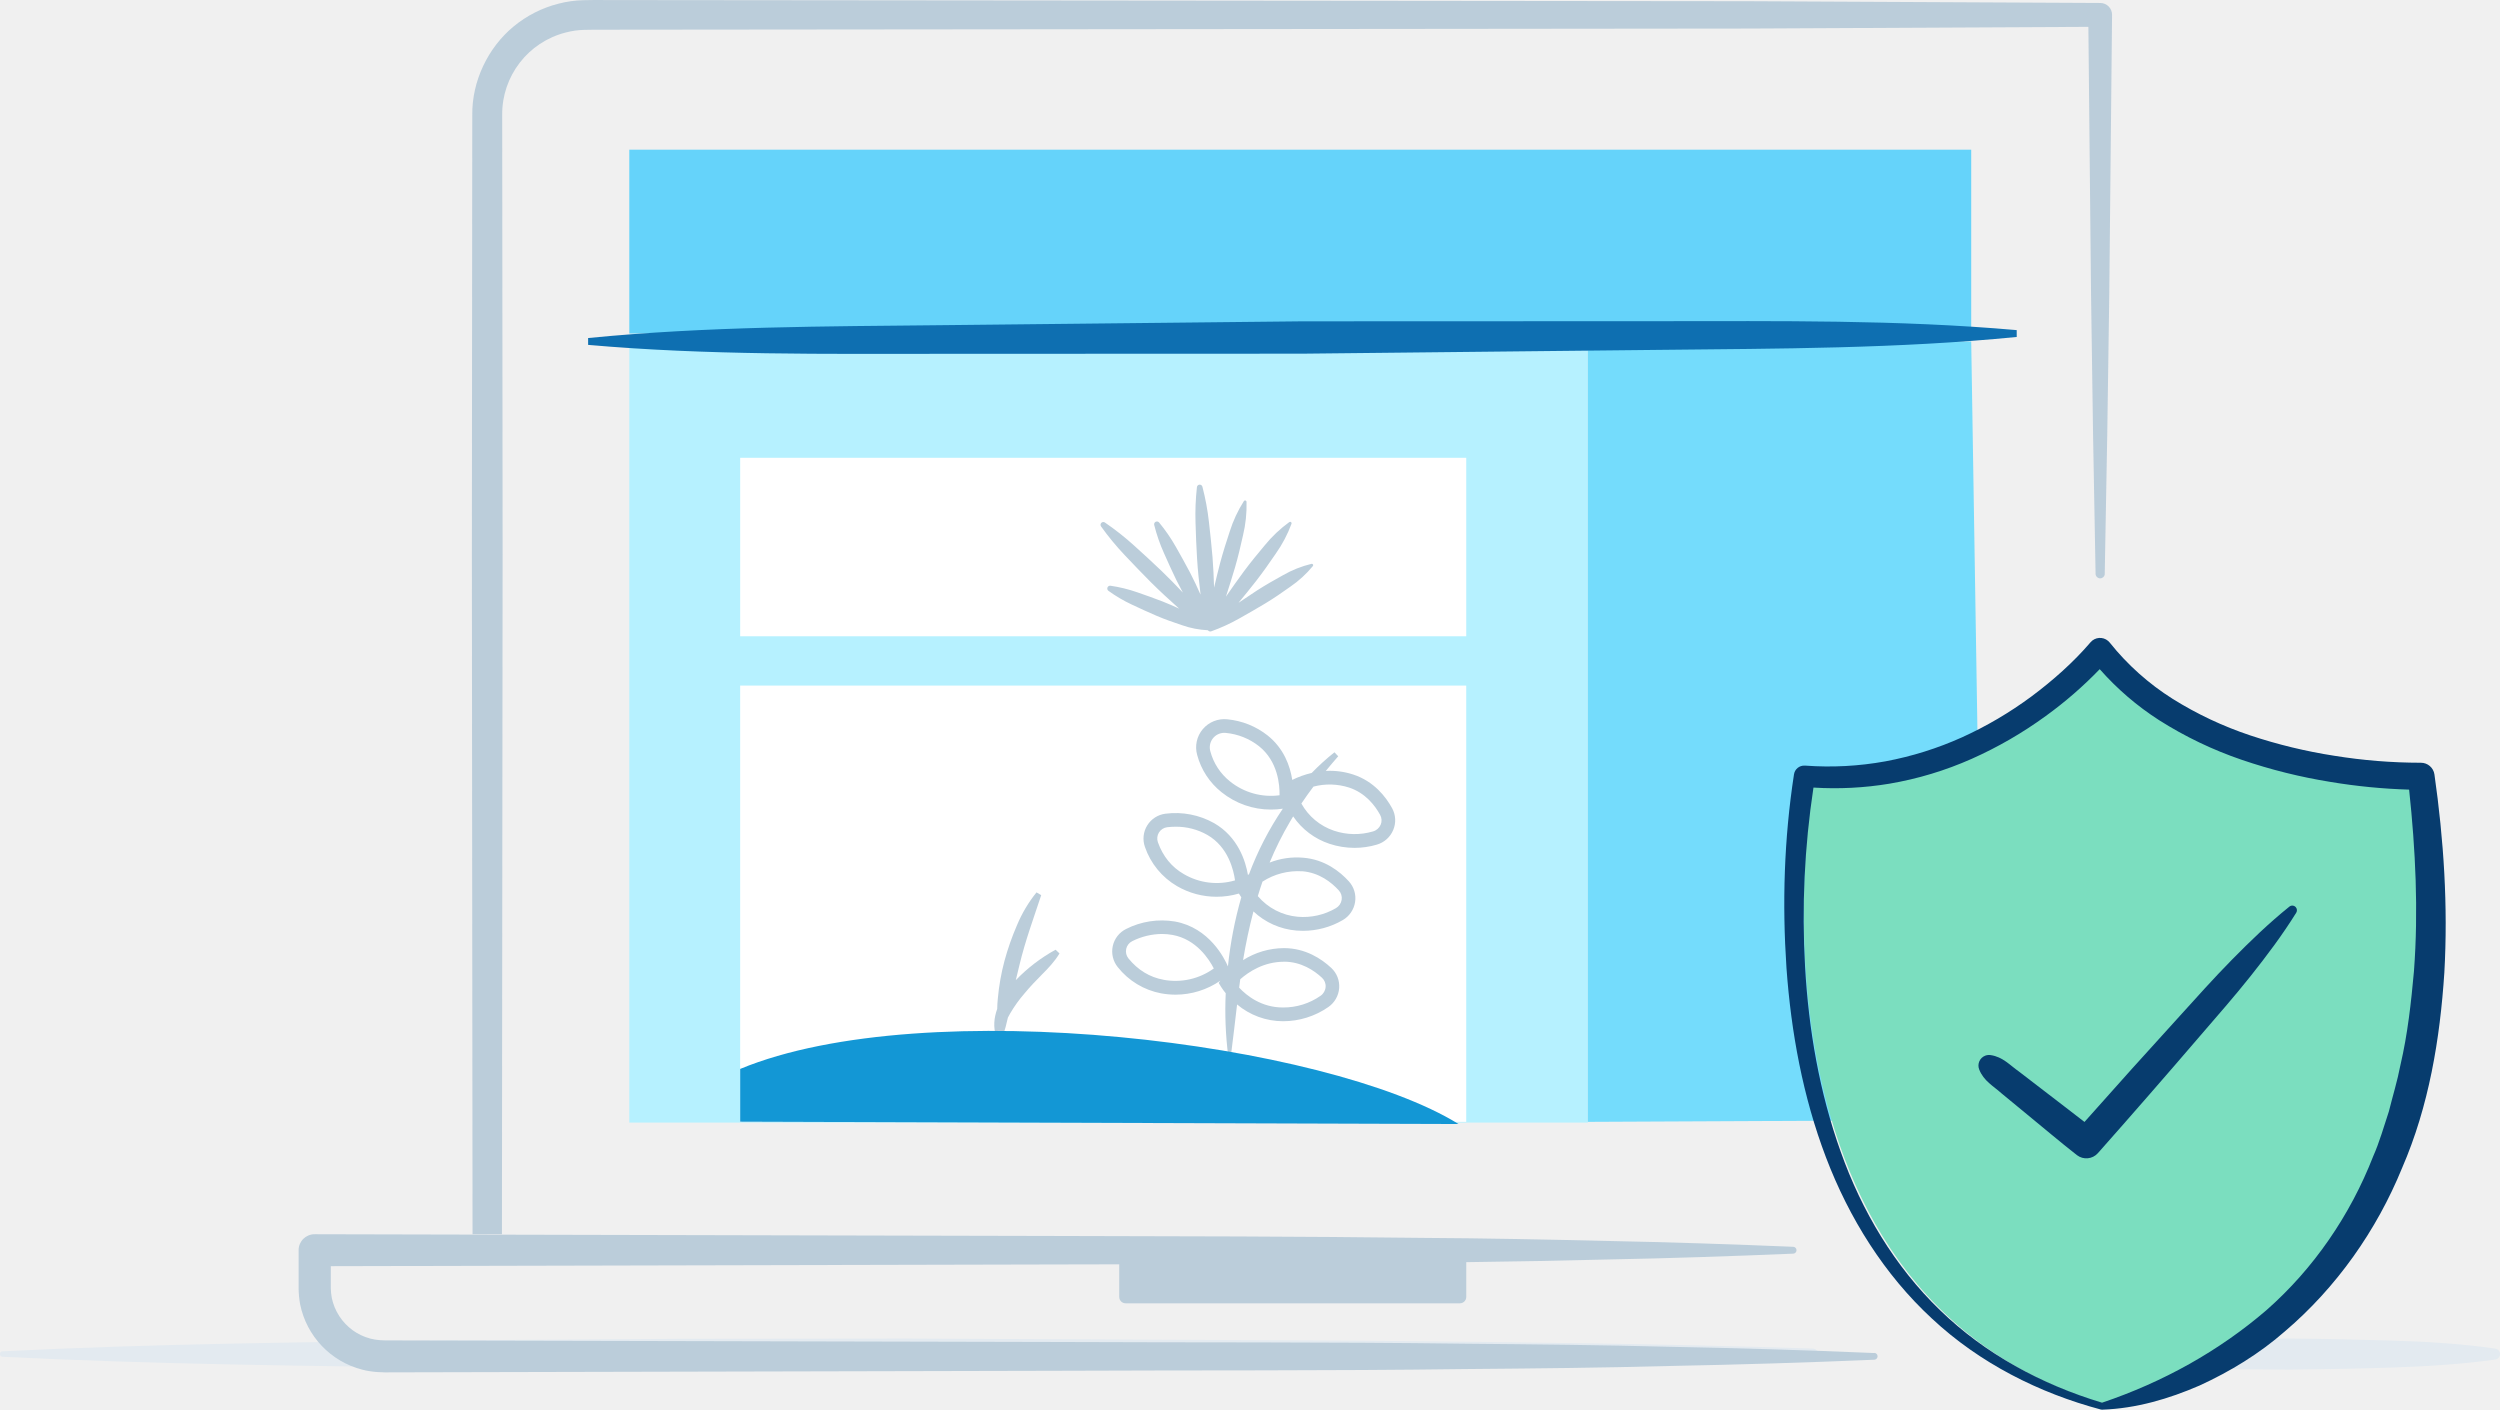
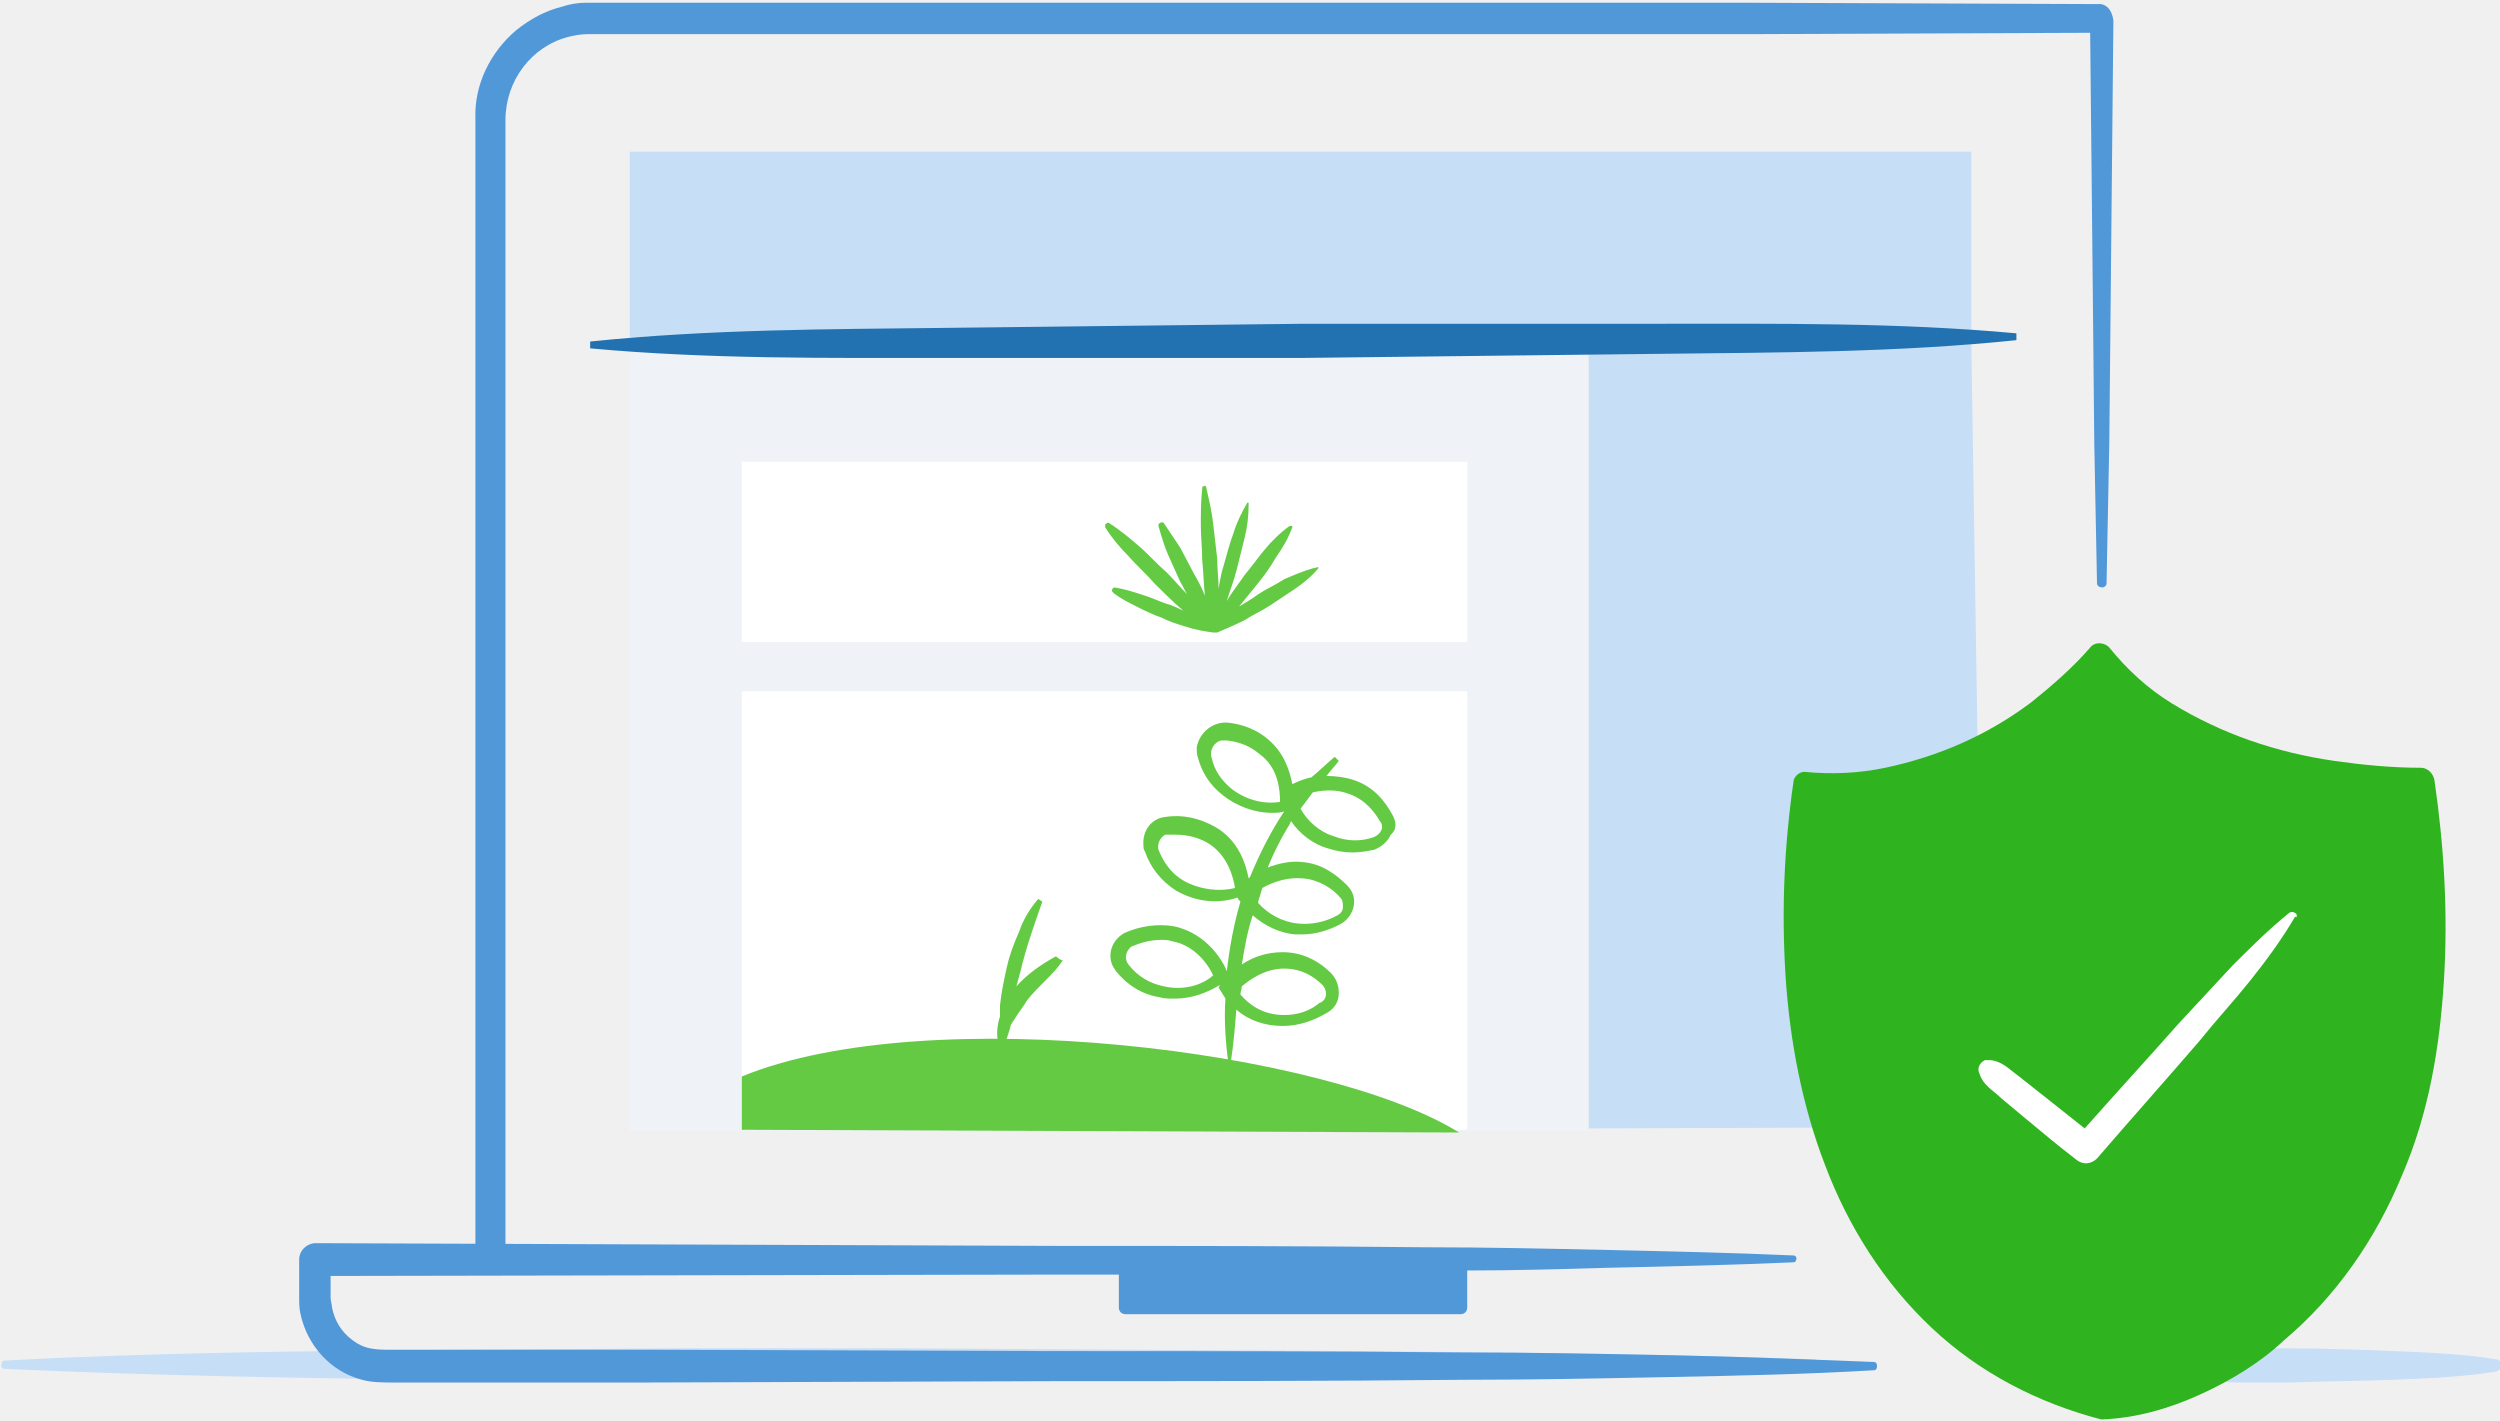
- <svg xmlns="http://www.w3.org/2000/svg" id="security" viewBox="0 0 1622.92 915.08">
-   <path d="M1732.85,2388.78c97.92-4.91,195.84-5.91,293.75-7.18l146.88-.94,146.88-.17,293.75,1.37c97.92.92,195.84,1.94,293.75,5.13a3.56,3.56,0,0,1,0,7.12c-97.92,3.19-195.84,4.21-293.75,5.13l-293.75,1.37-146.88-.17-146.88-.94c-97.92-1.27-195.84-2.27-293.75-7.18a1.78,1.78,0,0,1,0-3.56Z" transform="translate(-1731.16 -1511.55)" style="fill:#e3eaf0" />
-   <path d="M3085.81,2388.78c22.1-4.69,44.2-6.35,66.29-7.18l33.15-.94,33.15-.19c22.1.2,44.2.7,66.29,1.36s44.2,2,66.29,5.17a3.59,3.59,0,0,1,0,7.12c-22.1,3.12-44.2,4.41-66.29,5.17s-44.2,1.15-66.29,1.36l-33.15-.19-33.15-.94c-22.1-.83-44.2-2.49-66.29-7.18a1.82,1.82,0,0,1,0-3.56Z" transform="translate(-1731.16 -1511.55)" style="fill:#e3eaf0" />
-   <polyline points="408.52 728.75 408.52 219.08 1030.77 219.08 1030.77 728.75 442.16 728.75" style="fill:#b6f1ff" />
-   <polyline points="408.52 216.52 408.52 97.17 1279.65 97.17 1279.65 216.52 455.61 216.52" style="fill:#65d3fa" />
-   <polyline points="1279.65 221.65 1287.73 727.05 1030.77 728.28 1030.77 221.65 1279.65 221.65" style="fill:#74dcfc" />
-   <polyline points="908.48 728.28 480.49 728.28 480.49 445.05 951.83 445.05 951.83 728.28" style="fill:#fff" />
-   <polyline points="951.84 413.05 480.5 413.05 480.5 297.19 951.84 297.19 951.84 413.05" style="fill:#fff" />
-   <path d="M2582.59,1877.57a70,70,0,0,0-18.52,7.37c-5.74,3.15-11.4,6.41-16.91,9.93-4,2.61-8,5.31-12,8,3.92-4.74,7.81-9.52,11.59-14.37,4.4-5.71,8.57-11.6,12.62-17.57a84.41,84.41,0,0,0,10.21-19.4.94.94,0,0,0-1.42-1.08,84.46,84.46,0,0,0-15.93,15.06c-4.66,5.52-9.21,11.11-13.52,16.89-4,5.42-7.87,10.91-11.7,16.45,2.05-6.31,4-12.64,5.9-19,2-6.89,3.64-13.85,5.19-20.86a83.28,83.28,0,0,0,2.27-21.66,1,1,0,0,0-.42-.74.93.93,0,0,0-1.3.26,83.28,83.28,0,0,0-9.19,19.75c-2.27,6.8-4.42,13.64-6.27,20.56-1.38,5.26-2.65,10.55-3.89,15.84-.19-6.54-.49-13.08-1-19.6-.65-7.69-1.46-15.36-2.34-23a159.19,159.19,0,0,0-4.24-22.89,1.81,1.81,0,0,0-3.55.26,158.91,158.91,0,0,0-.91,23.26c.22,7.72.53,15.43,1,23.13s1.29,15.37,2.23,23l0,.35c-2.11-4.75-4.31-9.45-6.69-14.06-3-5.65-6.07-11.24-9.24-16.79a109.87,109.87,0,0,0-10.95-15.93,1.83,1.83,0,0,0-3.18,1.61,110,110,0,0,0,6.33,18.26c2.58,5.85,5.24,11.66,8,17.4,1.37,2.77,2.81,5.51,4.28,8.23-4.46-4.72-9-9.37-13.67-13.88q-8.78-8.38-17.82-16.49a174.84,174.84,0,0,0-19.15-15.13,1.81,1.81,0,0,0-2.49,2.54,174.71,174.71,0,0,0,15.54,18.83q8.32,8.84,16.87,17.46c5.74,5.7,11.69,11.19,17.74,16.58l.61.53c-3.57-1.64-7.17-3.22-10.81-4.66-5.47-2.11-11-4.09-16.55-6a93.11,93.11,0,0,0-17.26-4.22,1.84,1.84,0,0,0-1.34,3.3,93.15,93.15,0,0,0,15.32,9c5.31,2.51,10.64,4.94,16,7.24s10.93,4.24,16.5,6.09a58.34,58.34,0,0,0,16.7,3.26,1.79,1.79,0,0,0,.54.45h0a1.83,1.83,0,0,0,1.66.26,115.21,115.21,0,0,0,18-8.22c5.71-3.19,11.38-6.45,17-9.83s11-7.1,16.31-10.88a70.08,70.08,0,0,0,14.7-13.45,1,1,0,0,0,.18-.79A1,1,0,0,0,2582.59,1877.57Z" transform="translate(-1731.16 -1511.55)" style="fill:#bbcdda" />
-   <path d="M3040.35,1730.3c-77.24,7.62-154.53,7.52-231.81,8.37l-231.84,2.48-231.86.09c-77.28,0-154.56,1-231.89-5.8l0-4.45c77.24-7.63,154.53-7.52,231.81-8.37l231.84-2.48,231.85-.09c77.29,0,154.57-1,231.89,5.8Z" transform="translate(-1731.16 -1511.55)" style="fill:#0e6fb1" />
-   <path d="M2526.94,2192.53" transform="translate(-1731.16 -1511.55)" style="fill:none" />
-   <path d="M2416.41,2128.07a108.12,108.12,0,0,0-25.83,19.76c.78-3.32,1.59-6.64,2.41-9.95,3.65-15.31,9.09-30.08,14.09-45.21l-3.05-1.82a87.36,87.36,0,0,0-12.64,21.23,171.76,171.76,0,0,0-8.16,23.26,145.63,145.63,0,0,0-4.3,24.27q-.36,3.44-.42,6.92c-2.06,5.62-2.71,12-.64,17.72l1.78,0,.51-1.11c.08.36.15.71.24,1.07l1.78,0a114.27,114.27,0,0,0,3.27-12.06c.49-.93,1-1.86,1.52-2.79a85.84,85.84,0,0,1,9.34-13c3.48-4.21,7.33-8.25,11.35-12.28s8.1-8.27,11.29-13.59Z" transform="translate(-1731.16 -1511.55)" style="fill:#bbcdda" />
-   <path d="M2634.89,2036.25c-4.13-7.55-11.85-17.48-25.19-21.88a48.5,48.5,0,0,0-17.87-2.36q3.95-4.81,8.07-9.52l-2.46-2.57a154.24,154.24,0,0,0-14.76,13.39,58.27,58.27,0,0,0-12.63,4.53c-1.39-9-5.39-20.38-16-28.86a49.79,49.79,0,0,0-26.08-10.47,18.31,18.31,0,0,0-19.63,23.2,46,46,0,0,0,15.79,24.1,51.06,51.06,0,0,0,32.15,11.29,49.69,49.69,0,0,0,7.65-.58A202.44,202.44,0,0,0,2542,2079l-.71.55c-1.52-8.91-6.39-24.69-22-33.66a51.1,51.1,0,0,0-31.46-6.12,16.27,16.27,0,0,0-13.42,21.57,47.12,47.12,0,0,0,20.81,25.44,51,51,0,0,0,25.66,6.92,51.53,51.53,0,0,0,14.53-2.08c.39.65.9,1.47,1.56,2.42a258.62,258.62,0,0,0-8.68,44.87c-2.16-5.06-12-25.09-34.37-29.14a51.42,51.42,0,0,0-31.73,4.84,16.24,16.24,0,0,0-5.4,24.79,47,47,0,0,0,28.13,17,52.76,52.76,0,0,0,9.44.86,51.36,51.36,0,0,0,29-9.08l-1.08,1.45,1.58,2.57a38.91,38.91,0,0,0,3,4.13,236.53,236.53,0,0,0,1.59,40.51h1.78c1.48-11.15,2.67-22.22,4-33.23a46.41,46.41,0,0,0,29.76,10.89h.1a51.49,51.49,0,0,0,29.34-9.18h0a16.43,16.43,0,0,0,7.08-12.36,16.24,16.24,0,0,0-5.16-13.09c-6.28-5.86-16.7-12.83-30.7-12.83h-.09a49.83,49.83,0,0,0-26.44,7.8c1.75-10.67,4-21.24,6.73-31.63a46.19,46.19,0,0,0,27.93,12.43c1.41.11,2.81.17,4.21.17a51.23,51.23,0,0,0,25.76-6.92,16.44,16.44,0,0,0,8.09-11.76,16.21,16.21,0,0,0-4.07-13.46c-5.8-6.38-15.64-14.21-29.64-15.32a48.19,48.19,0,0,0-21.77,3.16,210.56,210.56,0,0,1,13.27-26.62c.65-1.13,1.34-2.24,2-3.36a46.09,46.09,0,0,0,23.62,17.8,51.7,51.7,0,0,0,16.25,2.63,51.11,51.11,0,0,0,14.44-2.09,16.48,16.48,0,0,0,10.65-9.51A16.23,16.23,0,0,0,2634.89,2036.25ZM2499.68,2079c-7.92-4.55-13.59-11.52-16.86-20.71a7.36,7.36,0,0,1,6.07-9.74,47.24,47.24,0,0,1,5.47-.32,40.87,40.87,0,0,1,20.54,5.31c13.68,7.86,17.11,23,18,29.53A42.24,42.24,0,0,1,2499.68,2079Zm-13.15,68.58c-9-1.62-16.65-6.28-22.82-13.85a7.36,7.36,0,0,1,2.44-11.2,43.84,43.84,0,0,1,19.27-4.68,38.72,38.72,0,0,1,6.93.63c15.51,2.81,23.8,15.93,26.77,21.77A42.59,42.59,0,0,1,2486.53,2147.61Zm78.11-11.73h.07c11.11,0,19.53,5.67,24.64,10.43a7.33,7.33,0,0,1,2.35,6,7.61,7.61,0,0,1-3.28,5.71,42,42,0,0,1-24.28,7.59H2564c-13.89,0-23.42-7.54-28.43-12.88q.35-2.73.72-5.45C2541.83,2142.38,2551.59,2135.91,2564.64,2135.88Zm11.85-58.72c11.11.89,19.06,7.25,23.78,12.44a7.28,7.28,0,0,1,1.85,6.11,7.59,7.59,0,0,1-3.74,5.42h0a41.91,41.91,0,0,1-24.81,5.58,38.41,38.41,0,0,1-25.86-13.39l.19-.66c.87-2.95,1.83-5.86,2.83-8.76A42.52,42.52,0,0,1,2576.49,2077.16Zm-14.69-49.32a42.33,42.33,0,0,1-32.17-9,37.16,37.16,0,0,1-12.76-19.53,9.43,9.43,0,0,1,9-12c.36,0,.71,0,1.07.06a40.94,40.94,0,0,1,21.49,8.59C2560.82,2005.78,2561.94,2021.27,2561.8,2027.84Zm65.66,19.07a7.63,7.63,0,0,1-4.94,4.39,42,42,0,0,1-25.4-.46,38.1,38.1,0,0,1-21.15-17.62q3.76-5.6,7.84-11a41.35,41.35,0,0,1,23.1.61c10.58,3.49,16.81,11.56,20.17,17.71A7.28,7.28,0,0,1,2627.46,2046.91Z" transform="translate(-1731.16 -1511.55)" style="fill:#bbcdda" />
-   <path d="M3094.45,1941.24s-68,84.2-185.54,74.21c0,0-62.77,336.74,193.13,409,0,0,249.46-34.58,199.57-409C3301.61,2015.44,3160.43,2026.31,3094.45,1941.24Z" transform="translate(-1731.16 -1511.55)" style="fill:#7bdebf" />
-   <path d="M3311.52,2014.29a8.85,8.85,0,0,0-8.81-7.59h-.07a353.62,353.62,0,0,1-56-4.51,335,335,0,0,1-54.69-13.24,235.57,235.57,0,0,1-50.35-23.71,164.39,164.39,0,0,1-40.83-36.49,8.54,8.54,0,0,0-1.09-1.14,8.1,8.1,0,0,0-11.42.89l-.09.11c-10.87,12.71-24.35,24.72-38.27,35.07a248.84,248.84,0,0,1-45.08,26.53,219.13,219.13,0,0,1-49.71,15.58,205.61,205.61,0,0,1-52,2.78l-.35,0a6.67,6.67,0,0,0-7,5.65c-6.45,41.94-7.69,83.76-4.88,125.67,3,41.77,10.63,83.53,25.62,122.93s37.81,76.07,68.82,104.71c30.85,28.87,69.46,48.34,109.75,59.07a2.21,2.21,0,0,0,.8.06h.1c21.95-.77,43.11-7,63.13-15.69,19.84-9.11,38.79-20.64,55.32-35.13,33.47-28.48,59.52-65.48,76.07-106,17.5-40.28,24.64-83.9,27.46-126.9C3320.38,2099.78,3317.57,2056.69,3311.52,2014.29Zm-13.26,127.38c-1.87,20.67-4.14,41.34-8.85,61.44-1.94,10.16-5,20-7.49,30-3.23,9.73-6,19.67-10.15,29.06-14.91,38.2-38.55,72.83-69.24,99.84-30.86,26.56-67.23,46.8-106.79,60.12-39.19-11.78-76-31.72-105.2-60.09-29.44-28.38-50.79-64.35-64.43-102.78-13.83-38.47-20.83-79.25-23.16-120.15a563.09,563.09,0,0,1,5.45-116.29,217.73,217.73,0,0,0,49.31-2.52,223.74,223.74,0,0,0,53.38-16.12,264.17,264.17,0,0,0,48.14-27.84,261.05,261.05,0,0,0,35-30.39,183.32,183.32,0,0,0,38.59,33.14,252,252,0,0,0,53.79,25.77,351.89,351.89,0,0,0,57.41,14.29,379.59,379.59,0,0,0,51.06,5C3299.26,2063.26,3301.16,2102.66,3298.25,2141.67Z" transform="translate(-1731.16 -1511.55)" style="fill:#073c6e" />
-   <polyline points="1288.48 689.57 1354.37 742.01 1488.41 590.51" style="fill:#7bdebf" />
-   <path d="M3221.58,2100.56a3,3,0,0,0-4.23-.46c-13.32,10.72-25.48,22.47-37.32,34.5s-23.06,24.62-34.38,37.1q-30.89,33.88-61.31,68.18c-8.57-6.71-17.29-13.24-25.88-19.92l-16.7-12.83c-5.77-4-10.37-9.51-18.42-10.66a7,7,0,0,0-3.44.39,6.88,6.88,0,0,0-3.94,8.89c2.93,7.59,9.31,10.84,14.52,15.57l16.25,13.39c10.88,8.87,21.55,18,32.61,26.64l.09.07a10,10,0,0,0,13.59-1.26q33.54-37.85,66.46-76.25c11-12.76,22.14-25.43,32.64-38.64s20.68-26.72,29.7-41.25A3,3,0,0,0,3221.58,2100.56Z" transform="translate(-1731.16 -1511.55)" style="fill:#073c6e" />
-   <path d="M2948,2389.9q-66.39-2.81-132.79-4.06c-44.26-1.17-88.52-1.6-132.79-2-88.52-1.19-177-.69-265.57-1.12l-265.57-.63-132.79-.31-33.2-.08c-6.11.06-9.51-.08-13.83-1.21a34.19,34.19,0,0,1-11.4-5.43,34.77,34.77,0,0,1-13.49-20.83,39.86,39.86,0,0,1-.67-6.32l0-8.16v-6.24l469.51-1.11,42.32-.09v21.17a4.14,4.14,0,0,0,4.14,4.14h217a4.14,4.14,0,0,0,4.14-4.14v-22.57c30.77-.36,61.54-1,92.31-1.75,40-.75,80-2.13,120-3.78a2.23,2.23,0,0,0,0-4.45c-40-1.65-80-3-120-3.78-40-.94-80-1.78-120-2-80-1-160-1.06-240-1.25l-479.92-1.13a10.36,10.36,0,0,0-10.39,10.34v0l0,16.6v8.44a60.74,60.74,0,0,0,1,10.17,55.07,55.07,0,0,0,40.13,42.31c6.39,1.81,14.17,1.92,19.1,1.81l33.2-.08,132.79-.31,265.57-.63c88.52-.43,177,.07,265.57-1.12,44.26-.37,88.52-.8,132.79-2q66.39-1.26,132.79-4.06a2.23,2.23,0,0,0,0-4.45Z" transform="translate(-1731.16 -1511.55)" style="fill:#bbcdda" />
-   <path d="M3094.63,1513.48h-.12l-228.26-1.15-228.26-.24-456.52-.45-57.07-.06c-4.89,0-9.22-.12-14.56.09a70.14,70.14,0,0,0-16.18,2.28,74.59,74.59,0,0,0-29,14.71c-16.85,13.9-27.16,35.68-26.91,57.5l-.06,57.07-.21,228.26.44,441.27H2057l.44-441.27-.21-228.26-.06-57.07a54.71,54.71,0,0,1,41.23-53.5,50.92,50.92,0,0,1,12-1.71c4.16-.2,9.35-.06,14-.11l57.07-.06,456.52-.45,228.26-.24,220.62-1.11,1.73,173.86,1.31,90.81,1.64,90.81a3,3,0,0,0,5.93,0l1.64-90.81,1.31-90.81,1.81-181.62v0A7.65,7.65,0,0,0,3094.63,1513.48Z" transform="translate(-1731.16 -1511.55)" style="fill:#bbcdda" />
-   <path d="M2211.66,2205.46c120.48-49.83,380.83-17.22,466.34,35.77l-466.34-1.51Z" transform="translate(-1731.16 -1511.55)" style="fill:#1397d5" />
+ <svg xmlns="http://www.w3.org/2000/svg" viewBox="0 0 183 104">
+   <style>.c1{fill:#2271B1;}.c2{fill:#5198D9;}.c3{fill:#C6DEF6;}.c4{fill:#EFF3F7;}.c5{fill:#2FB41F;}.c6{fill:#64CA43;}.c9{fill:#FFF;}</style>
+   <path class="c3" d="M.3 99.6c11-.6 22.1-.7 33.1-.8l16.6-.1h16.6l33.1.2c11 .1 22.1.2 33.1.6.2 0 .4.2.4.4s-.2.4-.4.4c-11 .4-22.1.5-33.1.6l-33.1.2H50l-16.6-.1c-11-.1-22.1-.3-33.1-.8-.1 0-.2-.1-.2-.2 0-.3.1-.4.2-.4zm152.5 0c2.5-.5 5-.7 7.5-.8l3.7-.1h3.7c2.5 0 5 .1 7.5.2s5 .2 7.5.6c.2 0 .4.2.4.5 0 .2-.2.3-.4.4-2.5.4-5 .5-7.5.6-2.5.1-5 .1-7.5.2H164l-3.7-.1c-2.5-.1-5-.3-7.5-.8-.1 0-.2-.1-.2-.2 0-.4.1-.5.2-.5z" />
+   <path class="c4" d="M46.1 82.8V25h70.1v57.8H49.9" />
+   <path class="c3" d="M46.1 24.7V11.1h98.2v13.5H51.5" />
+   <path class="c3" d="M144.3 25.2l.9 57.3-28.9.1V25.2h28" />
+   <path class="c9" d="M102.5 82.7H54.3V50.6h53.1v32.1m0-35.7H54.3V33.8h53.1V47" />
+   <path class="c6" d="M96.1 41.6c-.7.2-1.4.5-2.1.8-.6.4-1.3.7-1.9 1.1-.4.3-.9.6-1.4.9.4-.5.9-1.1 1.3-1.6.5-.6 1-1.3 1.4-2 .5-.7.9-1.4 1.2-2.2 0-.1 0-.1-.1-.1h-.1c-.7.5-1.3 1.1-1.8 1.7-.5.6-1 1.3-1.5 1.9-.4.6-.9 1.2-1.3 1.9.2-.7.5-1.4.7-2.2l.6-2.4c.2-.8.3-1.6.3-2.5v-.1h-.1c-.4.7-.8 1.5-1 2.2-.3.8-.5 1.6-.7 2.3-.2.6-.3 1.2-.4 1.8 0-.7-.1-1.5-.1-2.2-.1-.9-.2-1.7-.3-2.6-.1-.9-.3-1.7-.5-2.6 0-.1-.1-.2-.2-.1-.1 0-.1.1-.1.2-.1.9-.1 1.8-.1 2.6 0 .9.1 1.7.1 2.6.1.9.1 1.7.2 2.6-.2-.5-.5-1.1-.8-1.6-.3-.6-.7-1.3-1-1.9l-1.2-1.8c-.1-.1-.2-.1-.3 0-.1 0-.1.1-.1.2.2.7.4 1.4.7 2.1.3.7.6 1.3.9 2 .2.3.3.6.5.9-.5-.5-1-1.1-1.5-1.6-.7-.6-1.3-1.3-2-1.9-.7-.6-1.4-1.2-2.2-1.7-.1-.1-.2 0-.3.1v.2c.5.8 1.1 1.5 1.7 2.1.6.7 1.3 1.3 1.9 2 .6.6 1.3 1.3 2 1.9l.1.1c-.4-.2-.8-.4-1.2-.5-.6-.2-1.2-.5-1.9-.7-.6-.2-1.3-.4-1.9-.5-.1 0-.2.1-.2.2s0 .1.1.2c.5.4 1.1.7 1.7 1 .6.3 1.2.6 1.8.8.6.3 1.2.5 1.9.7.6.2 1.2.3 1.9.4H89.1c.7-.3 1.4-.6 2-.9.6-.4 1.3-.7 1.9-1.1l1.8-1.2c.6-.4 1.2-.9 1.7-1.5v-.1c-.3.1-.4.1-.4.1z" />
+   <path class="c1" d="M147.6 24.9c-8.7.9-17.4.9-26.1 1l-26.1.3H69.3c-8.7 0-17.4.1-26.1-.7V25c8.7-.9 17.4-.9 26.1-1l26.1-.3h26.1c8.7 0 17.4-.1 26.1.7v.5z" />
+   <path class="c6" d="M77.3 70c-1.1.6-2.1 1.3-2.9 2.2l.3-1.1c.4-1.7 1-3.4 1.6-5.1l-.3-.2c-.6.7-1.1 1.5-1.4 2.4-.4.9-.7 1.7-.9 2.6-.2.9-.4 1.8-.5 2.8v.8c-.2.6-.3 1.4-.1 2h.2l.1-.1v.1h.2c.1-.5.3-.9.4-1.4.1-.1.1-.2.2-.3.3-.5.7-1 1-1.5.4-.5.8-.9 1.3-1.4.5-.5.9-.9 1.3-1.5-.2 0-.5-.3-.5-.3zm24.6-10.4c-.5-.9-1.3-2-2.8-2.5-.6-.2-1.3-.3-2-.3.3-.4.6-.7.9-1.1l-.3-.3c-.6.5-1.1 1-1.7 1.5-.5.1-1 .3-1.4.5-.2-1-.6-2.3-1.8-3.3-.8-.7-1.9-1.1-2.9-1.2-1.1-.1-2.1.7-2.3 1.8 0 .3 0 .5.1.8.3 1.1.9 2 1.8 2.7 1 .8 2.3 1.3 3.6 1.3.3 0 .6 0 .9-.1-1 1.5-1.8 3.1-2.5 4.8l-.1.1c-.2-1-.7-2.8-2.5-3.8-1.1-.6-2.3-.9-3.6-.7-1 .1-1.7 1-1.6 2.1 0 .1 0 .3.1.4.4 1.2 1.2 2.2 2.3 2.9 1.4.8 3 1 4.5.5 0 .1.1.2.2.3-.5 1.7-.8 3.4-1 5.1-.2-.6-1.4-2.8-3.9-3.3-1.2-.2-2.5 0-3.6.5-.9.5-1.3 1.6-.8 2.5.1.1.1.2.2.3.8 1 1.9 1.7 3.2 1.9.3.1.7.1 1.1.1 1.2 0 2.3-.4 3.3-1l-.1.2.2.3c.1.2.2.3.3.5-.1 1.5 0 3.1.2 4.6h.2c.2-1.3.3-2.5.4-3.8.9.8 2.1 1.2 3.4 1.2 1.2 0 2.3-.4 3.3-1 .5-.3.8-.8.8-1.4 0-.6-.2-1.1-.6-1.5-.7-.7-1.9-1.5-3.5-1.5-1.1 0-2.1.3-3 .9.2-1.2.4-2.4.8-3.6.9.8 2 1.3 3.1 1.4h.5c1 0 2-.3 2.9-.8.5-.3.8-.8.9-1.3.1-.6-.1-1.1-.5-1.5-.7-.7-1.8-1.6-3.3-1.7-.8-.1-1.7.1-2.5.4.4-1 .9-2 1.5-3 .1-.1.1-.2.2-.4.6.9 1.6 1.7 2.7 2 .6.2 1.2.3 1.8.3.6 0 1.1-.1 1.6-.2.5-.2 1-.6 1.2-1.1.5-.4.4-1 .1-1.5zm-15.2 4.9c-.9-.5-1.5-1.3-1.9-2.3-.1-.4.1-.9.5-1.1h.8c.8 0 1.6.2 2.3.6 1.5.9 1.9 2.6 2 3.3-1.2.3-2.6.1-3.7-.5zm-1.5 7.7c-1-.2-1.9-.7-2.6-1.6-.3-.4-.2-.9.1-1.2l.1-.1c.7-.3 1.4-.5 2.2-.5.3 0 .5 0 .8.1 1.7.3 2.7 1.8 3 2.5-.9.8-2.3 1.1-3.6.8zm8.8-1.3c1.3 0 2.2.6 2.8 1.2.3.3.4.9 0 1.2 0 0-.1.1-.2.1-.7.6-1.6.9-2.6.9-1.6 0-2.6-.8-3.2-1.5 0-.2.1-.4.1-.6.6-.5 1.7-1.3 3.1-1.3zm1.4-6.6c1.2.1 2.2.8 2.7 1.4.2.2.2.4.2.7 0 .3-.2.5-.4.6-.9.5-1.9.7-2.9.6-1.1-.1-2.2-.7-2.9-1.5V66c.1-.3.2-.7.3-1 .9-.5 1.9-.8 3-.7zm-1.7-5.6c-1.3.2-2.6-.2-3.6-1-.7-.6-1.2-1.3-1.4-2.2-.2-.6.2-1.2.7-1.3h.4c.9.1 1.7.4 2.4 1 1.4 1 1.5 2.7 1.5 3.5zm7.4 2.1c-.1.2-.3.4-.6.5-.9.3-1.9.3-2.9-.1-1-.3-1.9-1.1-2.4-2l.9-1.2c.9-.2 1.8-.2 2.6.1 1.2.4 1.9 1.3 2.3 2 .2.2.2.5.1.7z" />
+   <path class="c5" d="M178.2 57.1c-.1-.5-.5-.9-1-.9-2.1 0-4.2-.2-6.3-.5-2.1-.3-4.2-.8-6.2-1.5s-3.9-1.6-5.7-2.7c-1.8-1.1-3.3-2.5-4.6-4.1l-.1-.1c-.4-.3-1-.3-1.3.1-1.2 1.4-2.8 2.8-4.3 4-1.6 1.2-3.3 2.2-5.1 3-1.8.8-3.7 1.4-5.6 1.8-1.9.4-3.9.5-5.9.3-.4 0-.7.3-.8.6-.7 4.8-.9 9.5-.6 14.3.3 4.7 1.2 9.5 2.9 13.9 1.7 4.5 4.3 8.6 7.8 11.9 3.5 3.3 7.8 5.5 12.4 6.7h.1c2.5-.1 4.9-.8 7.1-1.8 2.2-1 4.4-2.3 6.2-4 3.8-3.2 6.7-7.4 8.6-12 2-4.6 2.8-9.5 3.1-14.4.3-4.9 0-9.8-.7-14.6z" />
+   <path class="c9" d="M168.1 66.9c-.1-.1-.3-.2-.5-.1-1.5 1.2-2.9 2.6-4.2 3.9l-3.9 4.2c-2.3 2.6-4.6 5.1-6.9 7.7-1-.8-1.9-1.5-2.9-2.3l-1.9-1.5c-.7-.5-1.2-1.1-2.1-1.2h-.4c-.4.2-.6.6-.4 1 .3.9 1 1.2 1.6 1.8l1.8 1.5c1.2 1 2.4 2 3.7 3 .5.4 1.1.3 1.5-.1 2.5-2.9 5-5.7 7.5-8.6 1.2-1.5 2.5-2.9 3.7-4.4s2.3-3 3.3-4.7c.2.1.1-.1.1-.2z" />
+   <path class="c2" d="M137.2 99.7c-5-.2-10-.4-15-.5-5-.1-10-.2-15-.2-10-.1-19.9-.1-29.9-.1l-29.9-.1H28.7c-.7 0-1.1 0-1.6-.1s-.9-.3-1.3-.6c-.8-.6-1.3-1.4-1.5-2.4 0-.2-.1-.5-.1-.7v-1.6l52.9-.1h4.8v2.4c0 .3.2.5.5.5h24.5c.3 0 .5-.2.5-.5V93c3.5 0 6.9-.1 10.4-.2 4.5-.1 9-.2 13.5-.4.1 0 .2-.1.2-.3 0-.1-.1-.2-.2-.2-4.5-.2-9-.3-13.5-.4-4.5-.1-9-.2-13.5-.2-9-.1-18-.1-27-.1L23.1 91c-.6 0-1.2.5-1.2 1.2V95c0 .4 0 .8.1 1.2.5 2.3 2.2 4.2 4.5 4.8.7.2 1.6.2 2.2.2h18.7l29.9-.1c10 0 19.9 0 29.9-.1 5 0 10-.1 15-.2s10-.2 15-.5c.1 0 .2-.1.2-.3 0-.2-.1-.3-.2-.3zM153.8.3L128 .2H42.9c-.6 0-1.2.1-1.8.3-1.2.3-2.3.9-3.3 1.7-1.9 1.6-3.1 4-3 6.5v82.5H37V8.8c0-2.9 1.9-5.4 4.6-6.1.4-.1.9-.2 1.4-.2h85.1l24.9-.1.2 19.7.1 10.3.2 10.3c0 .2.2.3.4.3.1 0 .3-.1.3-.3l.2-10.3.1-10.3.2-20.6c-.1-.7-.4-1.1-.9-1.2z" />
+   <path class="c6" d="M54.3 78.8c13.6-5.6 42.9-1.9 52.5 4.1l-52.5-.2v-3.9z" />
</svg>
